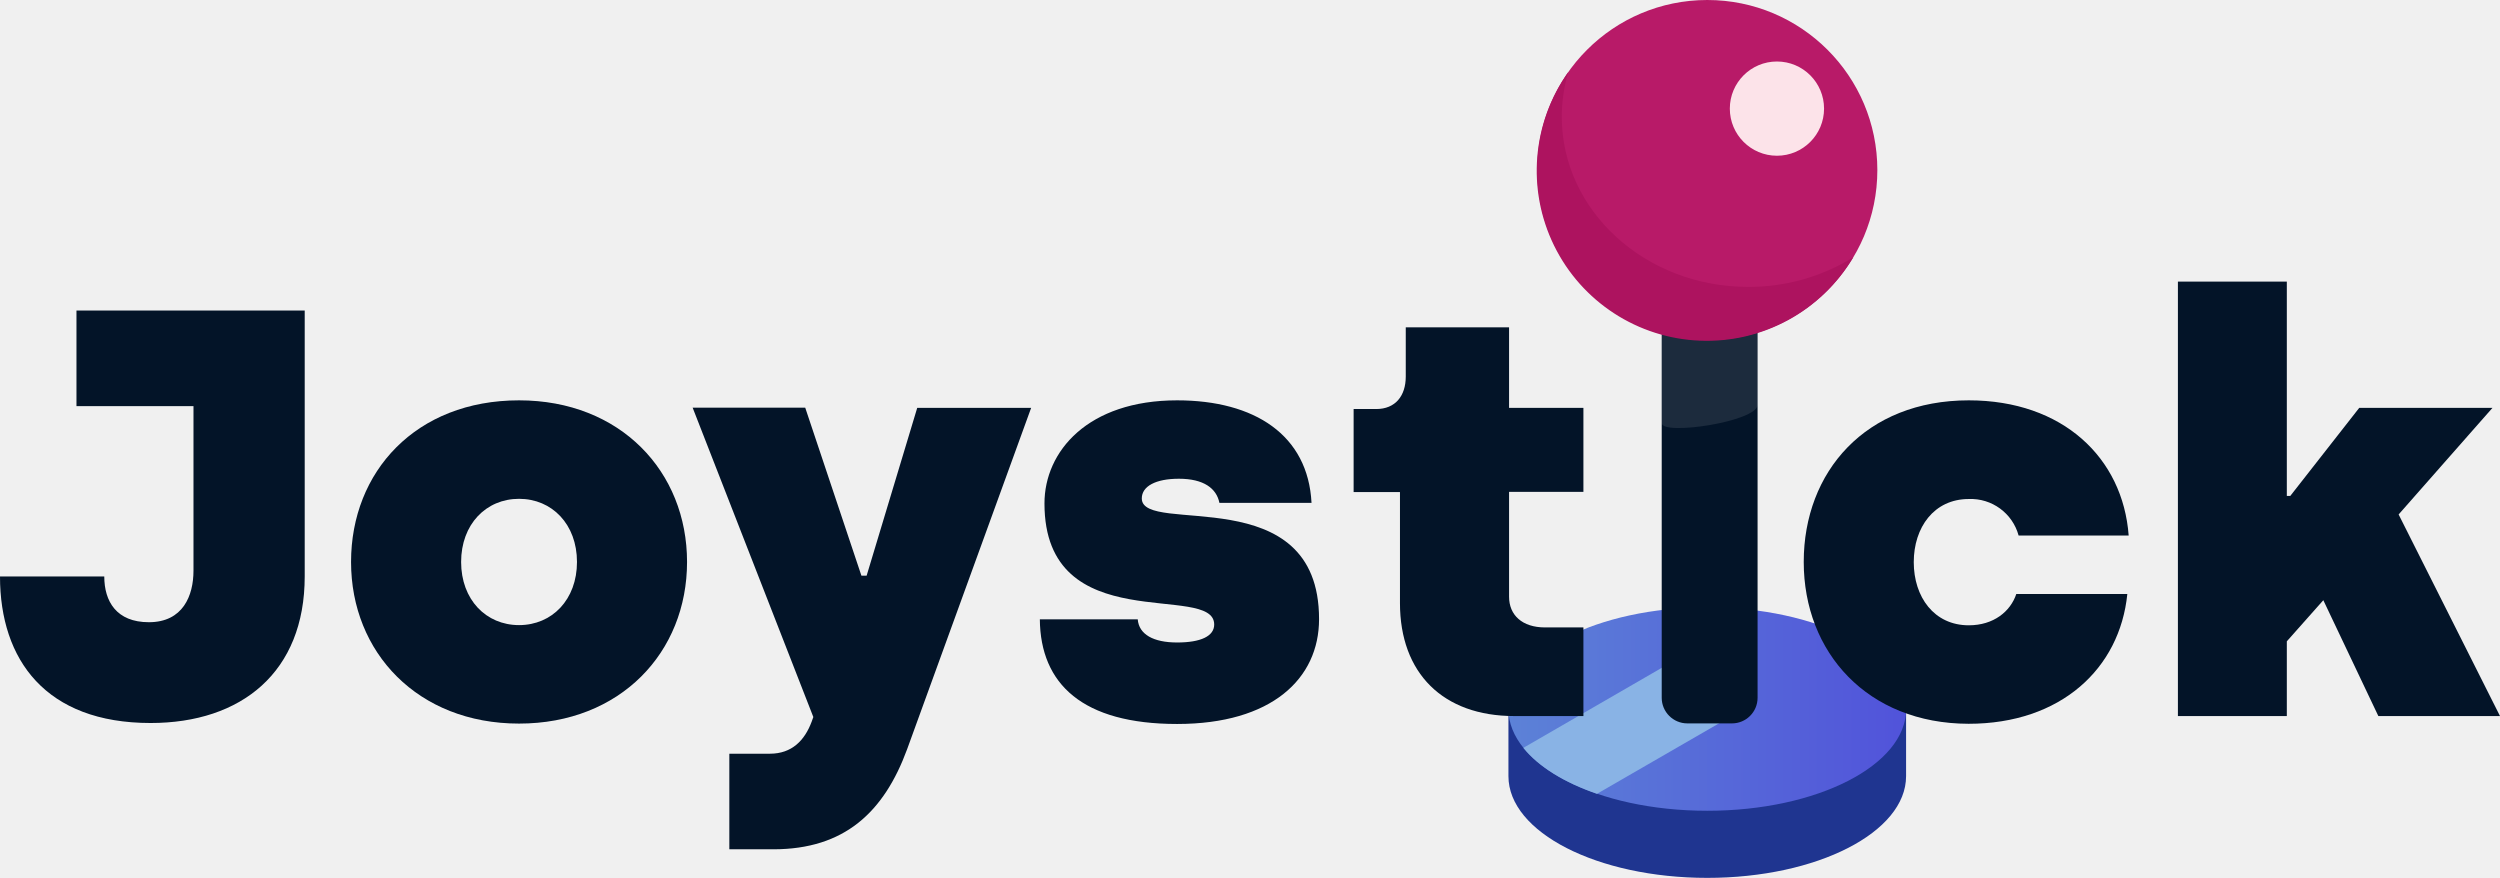
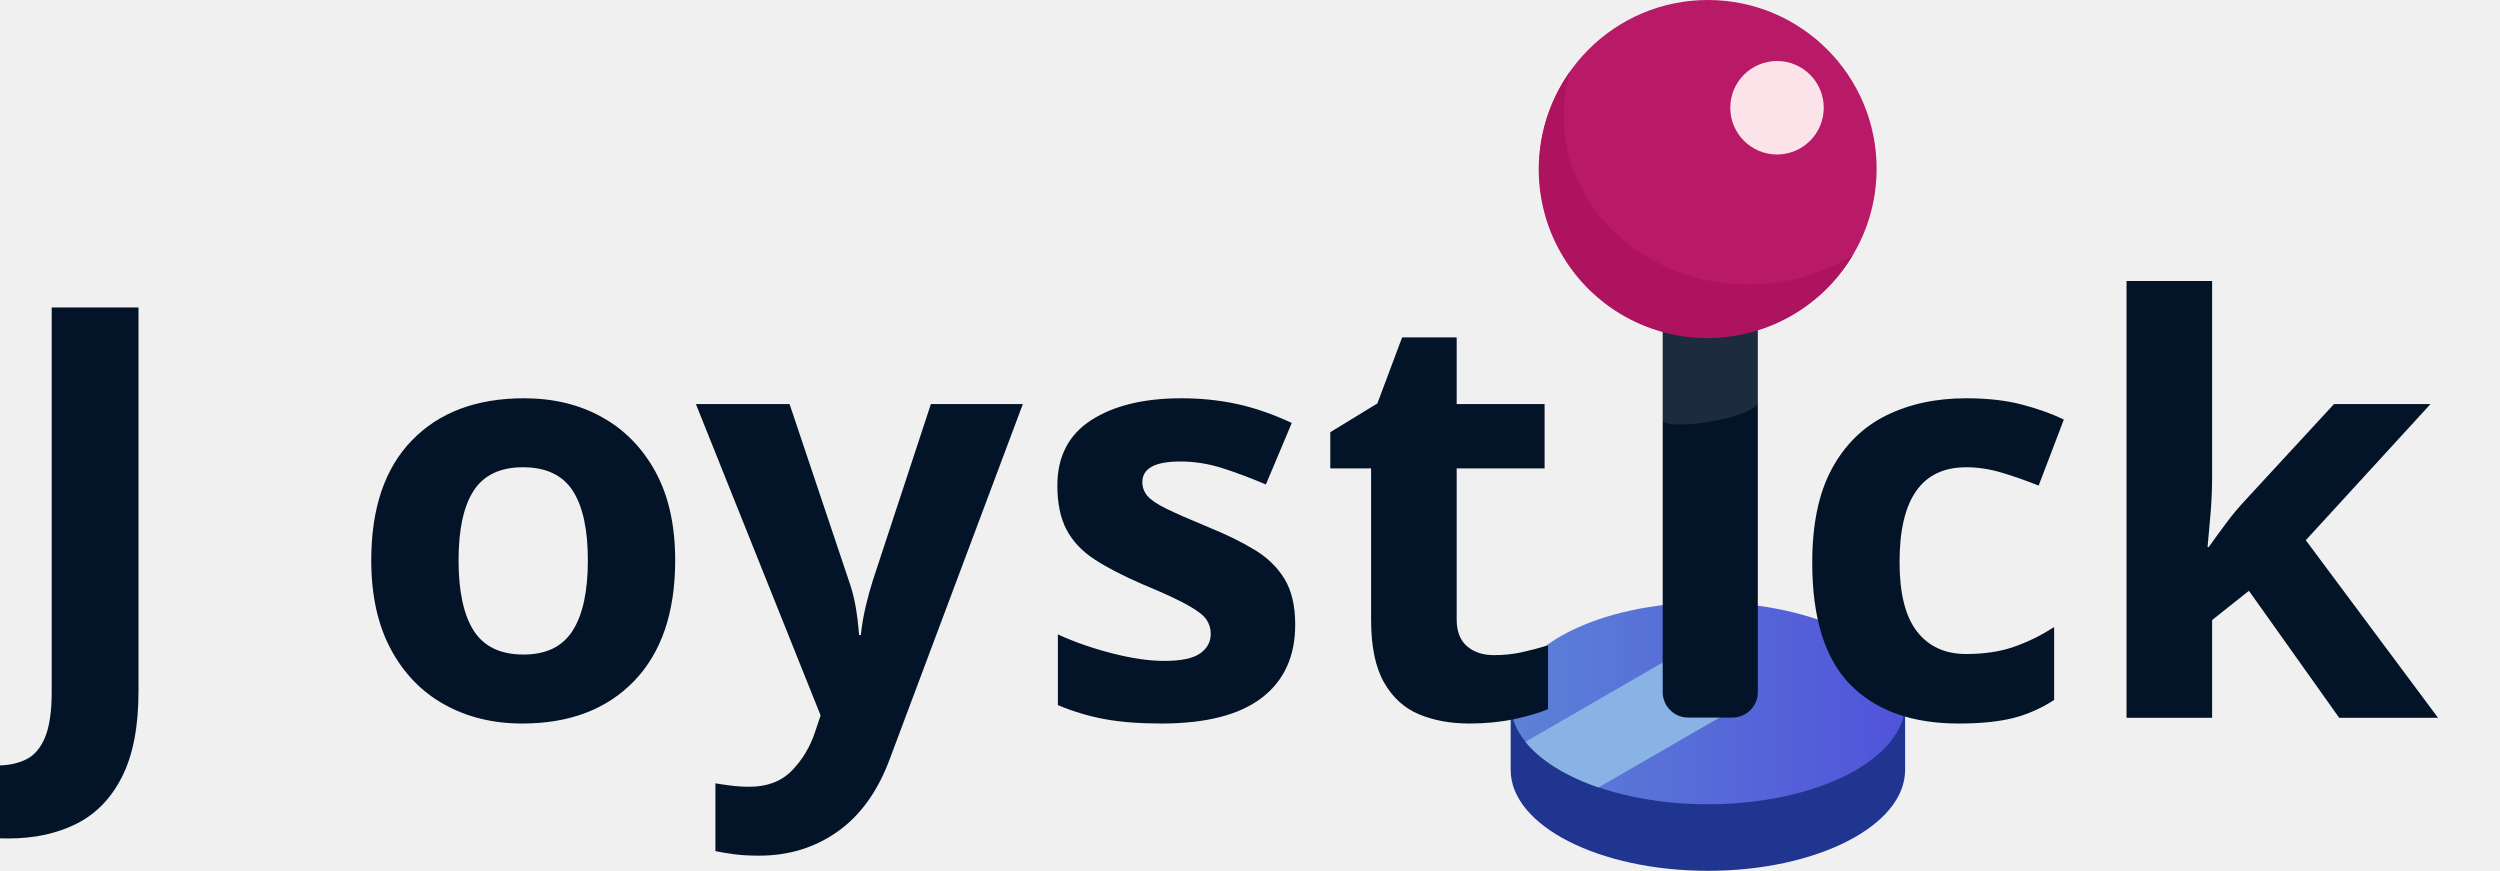
- <svg xmlns="http://www.w3.org/2000/svg" viewBox="0 0 517.87 181.85">
+ <svg xmlns="http://www.w3.org/2000/svg" viewBox="0 0 522.07 181.85">
  <defs>
-     <style>.cls-1{fill:#1f3590;}.cls-2{fill:url(#Dégradé_sans_nom_4);}.cls-3{fill:#89b3e5;}.cls-4{fill:#031428;}.cls-5{fill:#fff;opacity:0.1;}.cls-6{fill:#b81a68;}.cls-7{fill:#ad135f;}.cls-8{fill:#fce3e9;}</style>
-     <linearGradient id="Dégradé_sans_nom_4" x1="312.47" y1="146.88" x2="394.84" y2="146.88" gradientUnits="userSpaceOnUse">
+     <style>.cls-1{fill:#1f3590;}.cls-2{fill:url(#Dégradé_sans_nom_4);}.cls-3{fill:#89b3e5;}.cls-4,.cls-9{fill:#031428;}.cls-5{fill:#fff;opacity:0.1;}.cls-6{fill:#b81a68;}.cls-7{fill:#ad135f;}.cls-8{fill:#fce3e9;}.cls-9{font-size:120px;font-family:Silka-Black, Silka;font-weight:800;}.cls-10{letter-spacing:-0.03em;}.cls-11{letter-spacing:-0.02em;}.cls-12{font-size:80px;}</style>
+     <linearGradient id="Dégradé_sans_nom_4" x1="315.47" y1="146.88" x2="397.84" y2="146.88" gradientUnits="userSpaceOnUse">
      <stop offset="0" stop-color="#5c82d7" />
      <stop offset="1" stop-color="#5153da" />
    </linearGradient>
  </defs>
  <g id="Calque_2" data-name="Calque 2">
    <g id="Calque_1-2" data-name="Calque 1">
-       <path class="cls-1" d="M384.61,146.88c-7.55-4.4-18.61-7.18-30.95-7.18s-23.41,2.78-31,7.18H312.47v13.9c0,11.63,18.44,21.07,41.19,21.07s41.18-9.44,41.18-21.07v-13.9Z" />
-       <ellipse class="cls-2" cx="353.66" cy="146.88" rx="41.19" ry="21.07" />
-       <path class="cls-3" d="M359.12,147.87V129.73l-43.24,25a3.28,3.28,0,0,0-.31.2c3.13,3.89,8.48,7.2,15.24,9.51l28.64-16.54Z" />
-       <path class="cls-4" d="M344.23,60.54h19.85a0,0,0,0,1,0,0v84a5.31,5.31,0,0,1-5.31,5.31h-9.24a5.31,5.31,0,0,1-5.31-5.31v-84a0,0,0,0,1,0,0Z" />
-       <path class="cls-5" d="M344.23,87.64c0,2.67,19.85-.31,19.85-3.79V60.54H344.23Z" />
-       <circle class="cls-6" cx="353.66" cy="35.23" r="35.23" />
-       <path class="cls-7" d="M362.15,59.43c-21.34,0-38.63-15.78-38.63-35.23a32.52,32.52,0,0,1,1.36-9.29,35.23,35.23,0,1,0,59,38.4A41.07,41.07,0,0,1,362.15,59.43Z" />
-       <circle class="cls-8" cx="368.09" cy="22.5" r="9.76" />
-       <path class="cls-4" d="M0,119.41H21.6c0,5.16,2.52,9.48,9.24,9.48,7.08,0,9.24-5.52,9.24-10.68V84.13H15.84V64.33H63.12v55.08c0,19.8-13.08,30.36-31.92,30.36C9.48,149.77,0,136.69,0,119.41Z" />
-       <path class="cls-4" d="M72.72,116.41c0-18.72,13.44-33.48,34.8-33.48,21,0,34.8,14.76,34.8,33.48s-13.8,33.48-34.8,33.48S72.72,135.13,72.72,116.41Zm46.8,0c0-7.8-5.16-13.08-12-13.08s-12,5.28-12,13.08,5.16,13.08,12,13.08S119.52,124.21,119.52,116.41Z" />
-       <path class="cls-4" d="M151.08,156.13h8.4c4.56,0,7.2-2.76,8.64-6.6l.36-1-25-64.08H166.8l11.64,34.8h1.08L190,84.49H213.6l-25.68,70.68c-4.8,13.08-13,20.76-27.72,20.76h-9.12Z" />
-       <path class="cls-4" d="M215.4,128.29h20.28c.24,3.12,3.24,4.8,8.16,4.8s7.68-1.32,7.68-3.72c0-8.88-35.16,3.24-35.16-25.08,0-10.8,9-21.36,27.48-21.36,16.08,0,27.12,7.2,27.84,21.24H252.6c-.6-3-3.24-5-8.4-5-4.8,0-7.68,1.56-7.68,4.08,0,7.8,36.72-4.2,36.72,25,0,12.36-9.84,21.72-29.4,21.72S215.52,141.73,215.4,128.29Z" />
-       <path class="cls-4" d="M290,124.93v-23h-9.6V84.73h4.68c4,0,6.12-2.76,6.12-6.72V67.81H312.6V84.49H328v17.4H312.6v21.72c0,3.84,2.76,6.36,7.44,6.36H328v18.36H313.68C298.92,148.33,290,139.45,290,124.93Z" />
-       <path class="cls-4" d="M373.64,116.41c0-18.72,12.84-33.48,34.19-33.48,19.44,0,31.92,11.88,33.12,28h-22.8a10.27,10.27,0,0,0-10.32-7.56c-7.2,0-11.4,5.88-11.4,13.08s4.2,13.08,11.4,13.08c5.16,0,8.64-2.88,9.84-6.48h23c-1.56,15.48-13.8,26.88-32.88,26.88C386.83,149.89,373.64,135.13,373.64,116.41Z" />
-       <path class="cls-4" d="M492.67,148.33l-11.4-24-7.56,8.52v15.48H451.15v-90h22.56v44.4h.72l14.28-18.24h27.6l-19.44,22.08,21,41.76Z" />
+       <path class="cls-1" d="M387.61,146.88c-7.55-4.4-18.61-7.18-30.95-7.18s-23.4,2.78-31,7.18H315.47v13.9c0,11.63,18.44,21.07,41.19,21.07s41.18-9.44,41.18-21.07v-13.9Z" />
+       <ellipse class="cls-2" cx="356.66" cy="146.88" rx="41.19" ry="21.07" />
+       <path class="cls-3" d="M362.12,147.87V129.73l-43.24,25a3.28,3.28,0,0,0-.31.2c3.13,3.89,8.48,7.2,15.24,9.51l28.64-16.54Z" />
+       <path class="cls-4" d="M347.23,60.54h19.85a0,0,0,0,1,0,0v84a5.31,5.31,0,0,1-5.31,5.31h-9.24a5.31,5.31,0,0,1-5.31-5.31v-84a0,0,0,0,1,0,0Z" />
+       <path class="cls-5" d="M347.23,87.64c0,2.67,19.85-.31,19.85-3.79V60.54H347.23Z" />
+       <circle class="cls-6" cx="356.66" cy="35.23" r="35.23" />
+       <path class="cls-7" d="M365.15,59.43c-21.34,0-38.63-15.78-38.63-35.23a32.52,32.52,0,0,1,1.36-9.29,35.23,35.23,0,1,0,59,38.4A41.07,41.07,0,0,1,365.15,59.43Z" />
+       <circle class="cls-8" cx="371.09" cy="22.5" r="9.76" />
+       <text class="cls-9" transform="translate(0 149.89)">J<tspan class="cls-10" x="72.12" y="0">o</tspan>
+         <tspan class="cls-11" x="145.32" y="0">y</tspan>
+         <tspan x="215.4" y="0">st</tspan>
+         <tspan class="cls-12" x="333.36" y="0" xml:space="preserve">  </tspan>
+         <tspan x="373.04" y="0">ck</tspan>
+       </text>
    </g>
  </g>
</svg>
